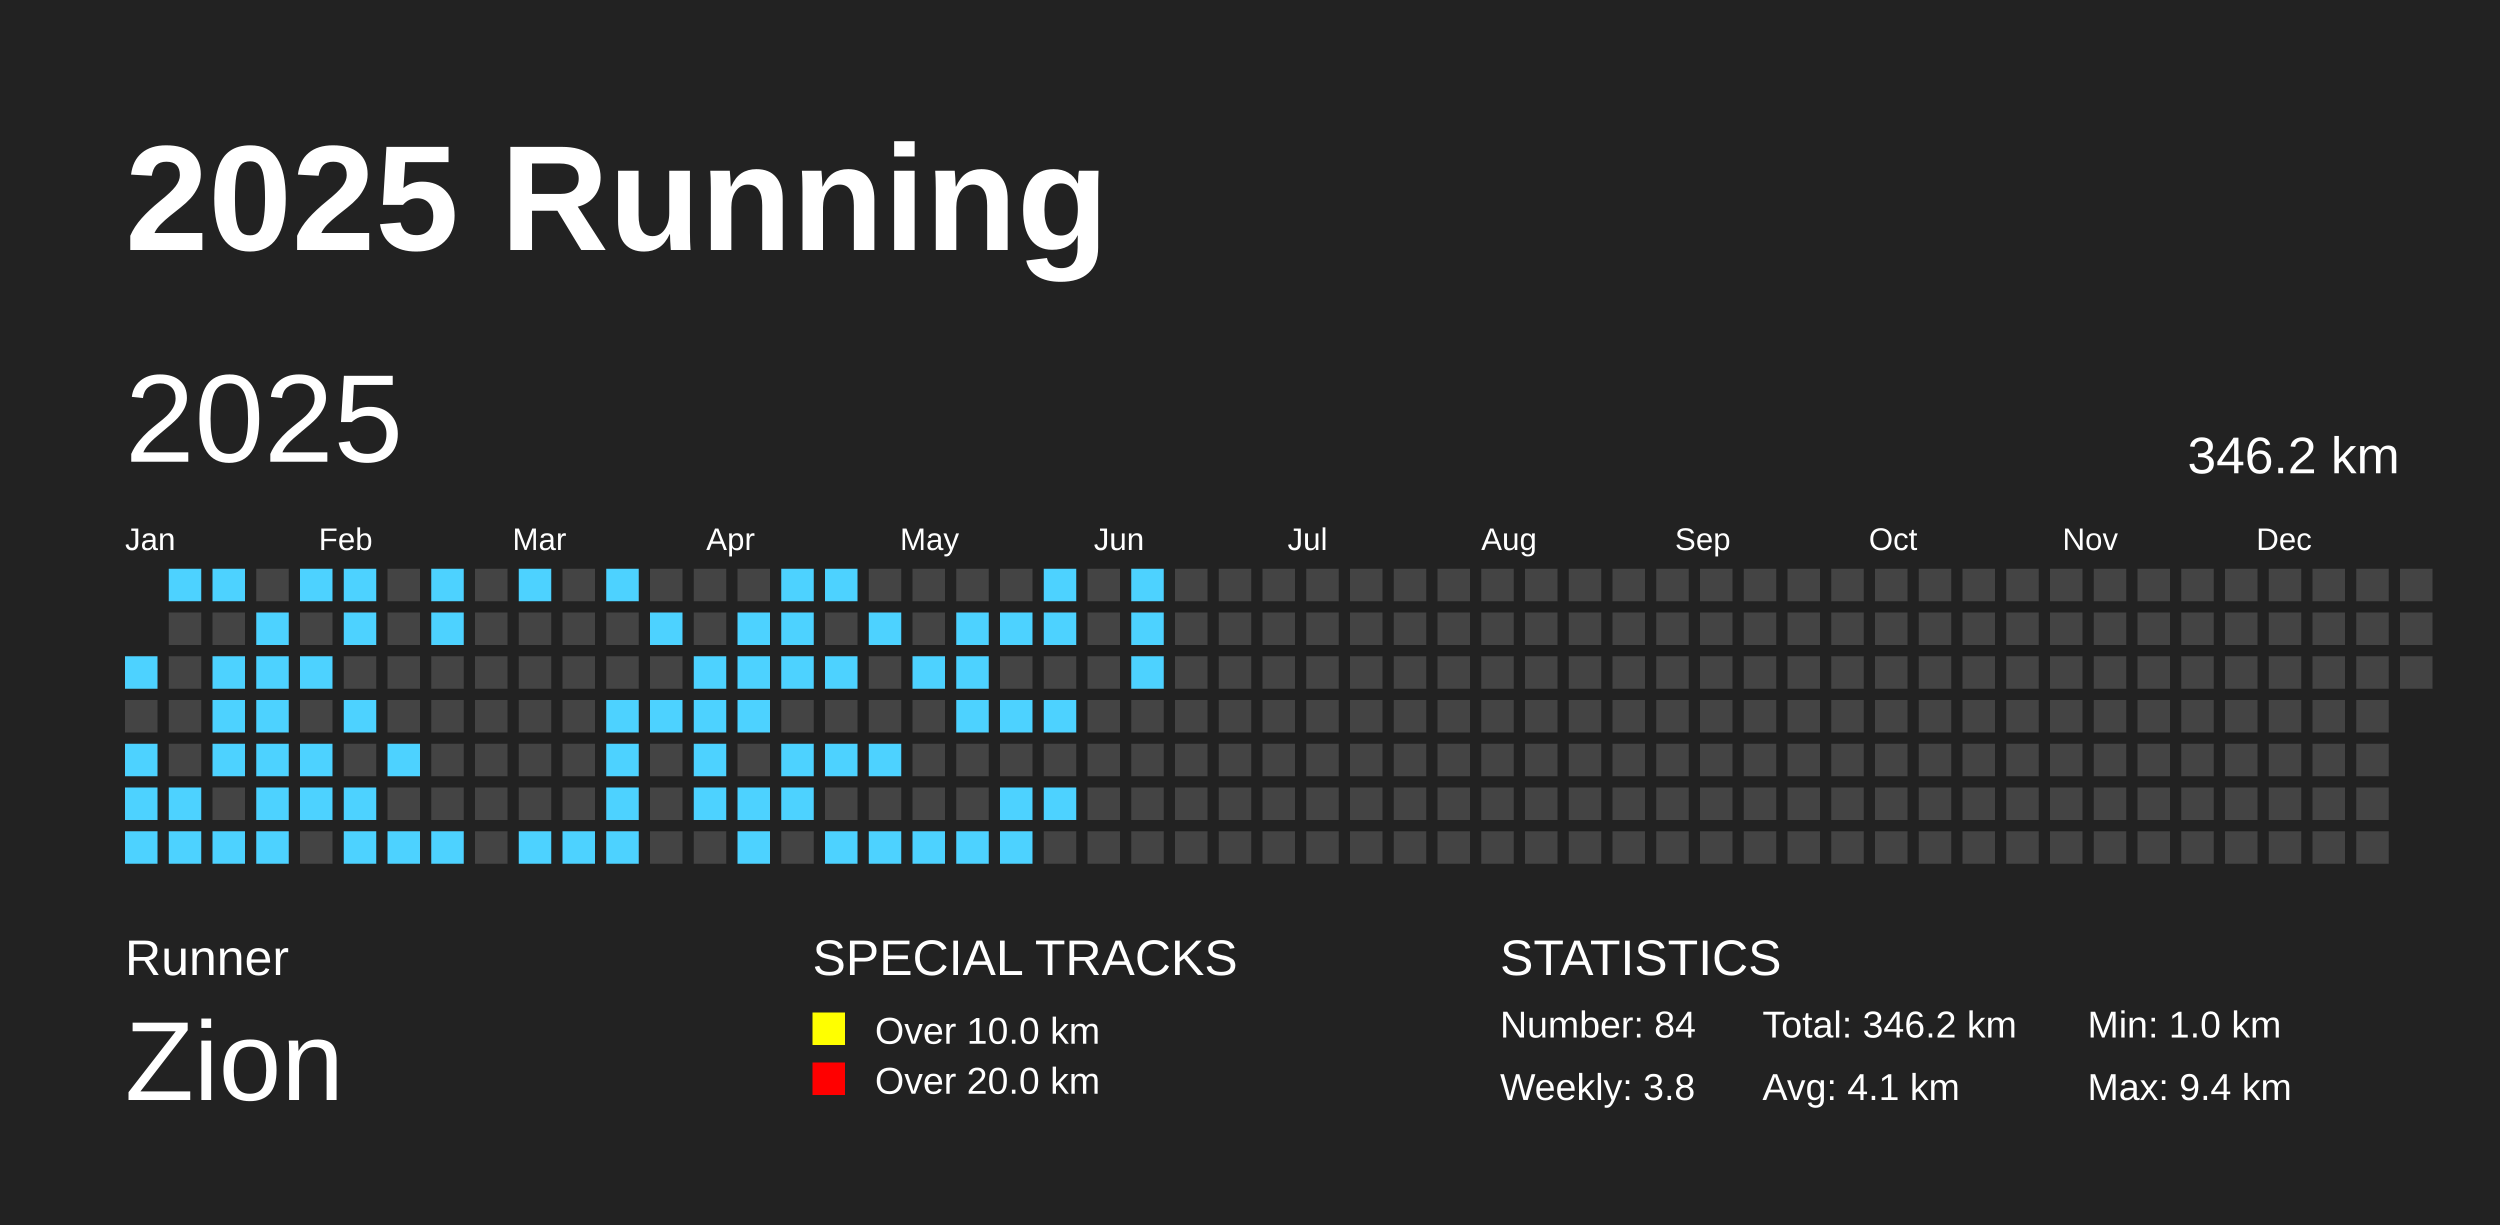
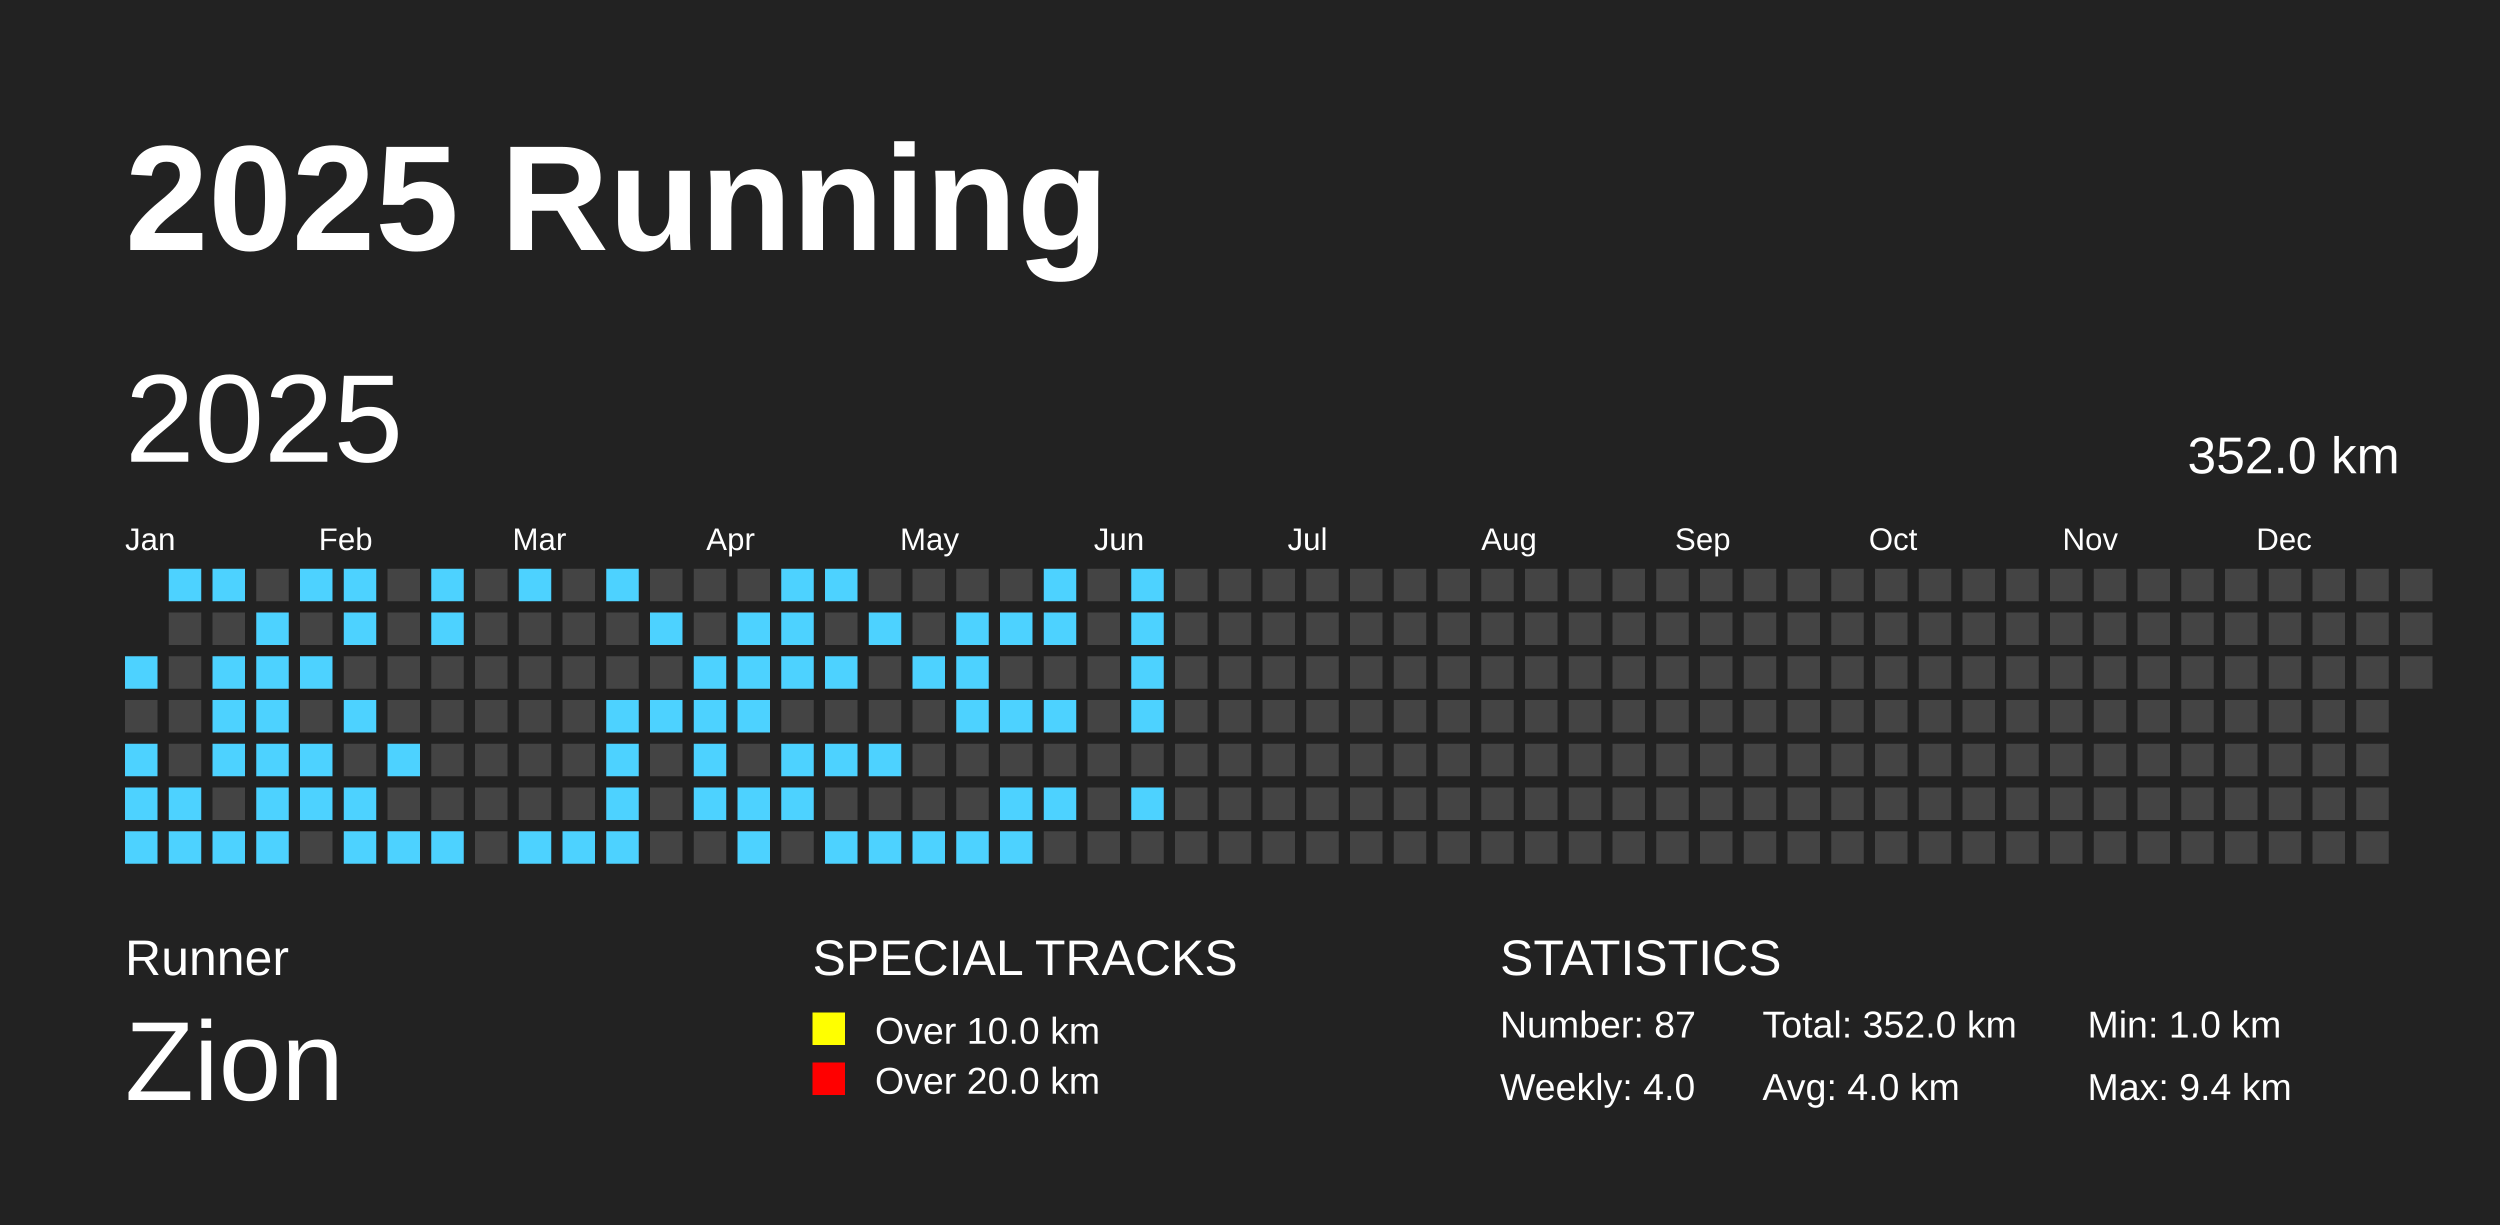
<svg xmlns="http://www.w3.org/2000/svg" baseProfile="full" height="98mm" version="1.1" viewBox="0,0,200,98" width="200mm">
  <defs />
  <rect fill="#222222" height="98" width="200" x="0" y="0" />
  <text fill="#FFFFFF" style="font-size:12px; font-family:Arial; font-weight:bold;" x="10" y="20">2025 Running</text>
  <text fill="#FFFFFF" style="font-size:4px; font-family:Arial" x="10" y="78">Runner</text>
  <text fill="#FFFFFF" style="font-size:9px; font-family:Arial" x="10" y="88">Zion</text>
  <text fill="#FFFFFF" style="font-size:4px; font-family:Arial" x="65" y="78">SPECIAL TRACKS</text>
  <rect fill="yellow" height="2.6" width="2.6" x="65" y="81" />
  <text fill="#FFFFFF" style="font-size:3px; font-family:Arial" x="70" y="83.5">Over 10.0 km</text>
  <rect fill="red" height="2.6" width="2.6" x="65" y="85" />
  <text fill="#FFFFFF" style="font-size:3px; font-family:Arial" x="70" y="87.5">Over 20.0 km</text>
  <text fill="#FFFFFF" style="font-size:4px; font-family:Arial" x="120" y="78">STATISTICS</text>
-   <text fill="#FFFFFF" style="font-size:3px; font-family:Arial" x="120" y="83">Number: 84</text>
-   <text fill="#FFFFFF" style="font-size:3px; font-family:Arial" x="120" y="88">Weekly: 3.8</text>
-   <text fill="#FFFFFF" style="font-size:3px; font-family:Arial" x="141" y="83">Total: 346.2 km</text>
-   <text fill="#FFFFFF" style="font-size:3px; font-family:Arial" x="141" y="88">Avg: 4.1 km</text>
+   <text fill="#FFFFFF" style="font-size:3px; font-family:Arial" x="120" y="83">Number: 87</text>
+   <text fill="#FFFFFF" style="font-size:3px; font-family:Arial" x="120" y="88">Weekly: 4.0</text>
+   <text fill="#FFFFFF" style="font-size:3px; font-family:Arial" x="141" y="83">Total: 352.0 km</text>
+   <text fill="#FFFFFF" style="font-size:3px; font-family:Arial" x="141" y="88">Avg: 4.0 km</text>
  <text fill="#FFFFFF" style="font-size:3px; font-family:Arial" x="167" y="83">Min: 1.0 km</text>
  <text fill="#FFFFFF" style="font-size:3px; font-family:Arial" x="167" y="88">Max: 9.4 km</text>
  <text dominant-baseline="hanging" fill="#FFFFFF" style="font-size:10.0px; font-family:Arial;" x="10" y="30">2025</text>
-   <text dominant-baseline="hanging" fill="#FFFFFF" style="font-size:4.125px; font-family:Arial;" x="175" y="35">346.2 km</text>
+   <text dominant-baseline="hanging" fill="#FFFFFF" style="font-size:4.125px; font-family:Arial;" x="175" y="35">352.0 km</text>
  <text fill="#FFFFFF" style="font-size:2.5px; font-family:Arial" x="10.0" y="44">Jan</text>
  <text fill="#FFFFFF" style="font-size:2.5px; font-family:Arial" x="25.5" y="44">Feb</text>
  <text fill="#FFFFFF" style="font-size:2.5px; font-family:Arial" x="41.0" y="44">Mar</text>
  <text fill="#FFFFFF" style="font-size:2.5px; font-family:Arial" x="56.5" y="44">Apr</text>
  <text fill="#FFFFFF" style="font-size:2.5px; font-family:Arial" x="72.0" y="44">May</text>
  <text fill="#FFFFFF" style="font-size:2.5px; font-family:Arial" x="87.5" y="44">Jun</text>
  <text fill="#FFFFFF" style="font-size:2.5px; font-family:Arial" x="103.0" y="44">Jul</text>
  <text fill="#FFFFFF" style="font-size:2.5px; font-family:Arial" x="118.5" y="44">Aug</text>
  <text fill="#FFFFFF" style="font-size:2.5px; font-family:Arial" x="134.0" y="44">Sep</text>
  <text fill="#FFFFFF" style="font-size:2.5px; font-family:Arial" x="149.5" y="44">Oct</text>
  <text fill="#FFFFFF" style="font-size:2.5px; font-family:Arial" x="165.0" y="44">Nov</text>
  <text fill="#FFFFFF" style="font-size:2.5px; font-family:Arial" x="180.5" y="44">Dec</text>
  <rect fill="#4DD2FF" height="2.6" width="2.6" x="10.0" y="52.5" />
  <rect fill="#444444" height="2.6" width="2.6" x="10.0" y="56.0" />
  <rect fill="#4DD2FF" height="2.6" width="2.6" x="10.0" y="59.5" />
  <rect fill="#4DD2FF" height="2.6" width="2.6" x="10.0" y="63.0" />
  <rect fill="#4DD2FF" height="2.6" width="2.6" x="10.0" y="66.5" />
  <rect fill="#4DD2FF" height="2.6" width="2.6" x="13.5" y="45.5" />
  <rect fill="#444444" height="2.6" width="2.6" x="13.5" y="49.0" />
  <rect fill="#444444" height="2.6" width="2.6" x="13.5" y="52.5" />
  <rect fill="#444444" height="2.6" width="2.6" x="13.5" y="56.0" />
  <rect fill="#444444" height="2.6" width="2.6" x="13.5" y="59.5" />
  <rect fill="#4DD2FF" height="2.6" width="2.6" x="13.5" y="63.0" />
  <rect fill="#4DD2FF" height="2.6" width="2.6" x="13.5" y="66.5" />
  <rect fill="#4DD2FF" height="2.6" width="2.6" x="17.0" y="45.5" />
  <rect fill="#444444" height="2.6" width="2.6" x="17.0" y="49.0" />
  <rect fill="#4DD2FF" height="2.6" width="2.6" x="17.0" y="52.5" />
  <rect fill="#4DD2FF" height="2.6" width="2.6" x="17.0" y="56.0" />
  <rect fill="#4DD2FF" height="2.6" width="2.6" x="17.0" y="59.5" />
  <rect fill="#444444" height="2.6" width="2.6" x="17.0" y="63.0" />
  <rect fill="#4DD2FF" height="2.6" width="2.6" x="17.0" y="66.5" />
  <rect fill="#444444" height="2.6" width="2.6" x="20.5" y="45.5" />
  <rect fill="#4DD2FF" height="2.6" width="2.6" x="20.5" y="49.0" />
  <rect fill="#4DD2FF" height="2.6" width="2.6" x="20.5" y="52.5" />
  <rect fill="#4DD2FF" height="2.6" width="2.6" x="20.5" y="56.0" />
  <rect fill="#4DD2FF" height="2.6" width="2.6" x="20.5" y="59.5" />
  <rect fill="#4DD2FF" height="2.6" width="2.6" x="20.5" y="63.0" />
  <rect fill="#4DD2FF" height="2.6" width="2.6" x="20.5" y="66.5" />
  <rect fill="#4DD2FF" height="2.6" width="2.6" x="24.0" y="45.5" />
  <rect fill="#444444" height="2.6" width="2.6" x="24.0" y="49.0" />
  <rect fill="#4DD2FF" height="2.6" width="2.6" x="24.0" y="52.5" />
  <rect fill="#444444" height="2.6" width="2.6" x="24.0" y="56.0" />
  <rect fill="#4DD2FF" height="2.6" width="2.6" x="24.0" y="59.5" />
  <rect fill="#4DD2FF" height="2.6" width="2.6" x="24.0" y="63.0" />
  <rect fill="#444444" height="2.6" width="2.6" x="24.0" y="66.5" />
  <rect fill="#4DD2FF" height="2.6" width="2.6" x="27.5" y="45.5" />
  <rect fill="#4DD2FF" height="2.6" width="2.6" x="27.5" y="49.0" />
  <rect fill="#444444" height="2.6" width="2.6" x="27.5" y="52.5" />
  <rect fill="#4DD2FF" height="2.6" width="2.6" x="27.5" y="56.0" />
  <rect fill="#444444" height="2.6" width="2.6" x="27.5" y="59.5" />
  <rect fill="#4DD2FF" height="2.6" width="2.6" x="27.5" y="63.0" />
  <rect fill="#4DD2FF" height="2.6" width="2.6" x="27.5" y="66.5" />
  <rect fill="#444444" height="2.6" width="2.6" x="31.0" y="45.5" />
  <rect fill="#444444" height="2.6" width="2.6" x="31.0" y="49.0" />
  <rect fill="#444444" height="2.6" width="2.6" x="31.0" y="52.5" />
  <rect fill="#444444" height="2.6" width="2.6" x="31.0" y="56.0" />
  <rect fill="#4DD2FF" height="2.6" width="2.6" x="31.0" y="59.5" />
  <rect fill="#444444" height="2.6" width="2.6" x="31.0" y="63.0" />
  <rect fill="#4DD2FF" height="2.6" width="2.6" x="31.0" y="66.5" />
  <rect fill="#4DD2FF" height="2.6" width="2.6" x="34.5" y="45.5" />
  <rect fill="#4DD2FF" height="2.6" width="2.6" x="34.5" y="49.0" />
  <rect fill="#444444" height="2.6" width="2.6" x="34.5" y="52.5" />
  <rect fill="#444444" height="2.6" width="2.6" x="34.5" y="56.0" />
  <rect fill="#444444" height="2.6" width="2.6" x="34.5" y="59.5" />
  <rect fill="#444444" height="2.6" width="2.6" x="34.5" y="63.0" />
  <rect fill="#4DD2FF" height="2.6" width="2.6" x="34.5" y="66.5" />
  <rect fill="#444444" height="2.6" width="2.6" x="38.0" y="45.5" />
  <rect fill="#444444" height="2.6" width="2.6" x="38.0" y="49.0" />
  <rect fill="#444444" height="2.6" width="2.6" x="38.0" y="52.5" />
  <rect fill="#444444" height="2.6" width="2.6" x="38.0" y="56.0" />
  <rect fill="#444444" height="2.6" width="2.6" x="38.0" y="59.5" />
  <rect fill="#444444" height="2.6" width="2.6" x="38.0" y="63.0" />
  <rect fill="#444444" height="2.6" width="2.6" x="38.0" y="66.5" />
  <rect fill="#4DD2FF" height="2.6" width="2.6" x="41.5" y="45.5" />
  <rect fill="#444444" height="2.6" width="2.6" x="41.5" y="49.0" />
  <rect fill="#444444" height="2.6" width="2.6" x="41.5" y="52.5" />
  <rect fill="#444444" height="2.6" width="2.6" x="41.5" y="56.0" />
  <rect fill="#444444" height="2.6" width="2.6" x="41.5" y="59.5" />
  <rect fill="#444444" height="2.6" width="2.6" x="41.5" y="63.0" />
  <rect fill="#4DD2FF" height="2.6" width="2.6" x="41.5" y="66.5" />
  <rect fill="#444444" height="2.6" width="2.6" x="45.0" y="45.5" />
  <rect fill="#444444" height="2.6" width="2.6" x="45.0" y="49.0" />
  <rect fill="#444444" height="2.6" width="2.6" x="45.0" y="52.5" />
  <rect fill="#444444" height="2.6" width="2.6" x="45.0" y="56.0" />
  <rect fill="#444444" height="2.6" width="2.6" x="45.0" y="59.5" />
  <rect fill="#444444" height="2.6" width="2.6" x="45.0" y="63.0" />
  <rect fill="#4DD2FF" height="2.6" width="2.6" x="45.0" y="66.5" />
  <rect fill="#4DD2FF" height="2.6" width="2.6" x="48.5" y="45.5" />
  <rect fill="#444444" height="2.6" width="2.6" x="48.5" y="49.0" />
  <rect fill="#444444" height="2.6" width="2.6" x="48.5" y="52.5" />
  <rect fill="#4DD2FF" height="2.6" width="2.6" x="48.5" y="56.0" />
  <rect fill="#4DD2FF" height="2.6" width="2.6" x="48.5" y="59.5" />
  <rect fill="#4DD2FF" height="2.6" width="2.6" x="48.5" y="63.0" />
  <rect fill="#4DD2FF" height="2.6" width="2.6" x="48.5" y="66.5" />
  <rect fill="#444444" height="2.6" width="2.6" x="52.0" y="45.5" />
  <rect fill="#4DD2FF" height="2.6" width="2.6" x="52.0" y="49.0" />
  <rect fill="#444444" height="2.6" width="2.6" x="52.0" y="52.5" />
  <rect fill="#4DD2FF" height="2.6" width="2.6" x="52.0" y="56.0" />
  <rect fill="#444444" height="2.6" width="2.6" x="52.0" y="59.5" />
  <rect fill="#444444" height="2.6" width="2.6" x="52.0" y="63.0" />
  <rect fill="#444444" height="2.6" width="2.6" x="52.0" y="66.5" />
  <rect fill="#444444" height="2.6" width="2.6" x="55.5" y="45.5" />
  <rect fill="#444444" height="2.6" width="2.6" x="55.5" y="49.0" />
  <rect fill="#4DD2FF" height="2.6" width="2.6" x="55.5" y="52.5" />
  <rect fill="#4DD2FF" height="2.6" width="2.6" x="55.5" y="56.0" />
  <rect fill="#4DD2FF" height="2.6" width="2.6" x="55.5" y="59.5" />
  <rect fill="#4DD2FF" height="2.6" width="2.6" x="55.5" y="63.0" />
  <rect fill="#444444" height="2.6" width="2.6" x="55.5" y="66.5" />
  <rect fill="#444444" height="2.6" width="2.6" x="59.0" y="45.5" />
  <rect fill="#4DD2FF" height="2.6" width="2.6" x="59.0" y="49.0" />
  <rect fill="#4DD2FF" height="2.6" width="2.6" x="59.0" y="52.5" />
  <rect fill="#4DD2FF" height="2.6" width="2.6" x="59.0" y="56.0" />
  <rect fill="#444444" height="2.6" width="2.6" x="59.0" y="59.5" />
  <rect fill="#4DD2FF" height="2.6" width="2.6" x="59.0" y="63.0" />
  <rect fill="#4DD2FF" height="2.6" width="2.6" x="59.0" y="66.5" />
  <rect fill="#4DD2FF" height="2.6" width="2.6" x="62.5" y="45.5" />
  <rect fill="#4DD2FF" height="2.6" width="2.6" x="62.5" y="49.0" />
  <rect fill="#4DD2FF" height="2.6" width="2.6" x="62.5" y="52.5" />
  <rect fill="#444444" height="2.6" width="2.6" x="62.5" y="56.0" />
  <rect fill="#4DD2FF" height="2.6" width="2.6" x="62.5" y="59.5" />
  <rect fill="#4DD2FF" height="2.6" width="2.6" x="62.5" y="63.0" />
  <rect fill="#444444" height="2.6" width="2.6" x="62.5" y="66.5" />
  <rect fill="#4DD2FF" height="2.6" width="2.6" x="66.0" y="45.5" />
  <rect fill="#444444" height="2.6" width="2.6" x="66.0" y="49.0" />
  <rect fill="#4DD2FF" height="2.6" width="2.6" x="66.0" y="52.5" />
  <rect fill="#444444" height="2.6" width="2.6" x="66.0" y="56.0" />
  <rect fill="#4DD2FF" height="2.6" width="2.6" x="66.0" y="59.5" />
  <rect fill="#444444" height="2.6" width="2.6" x="66.0" y="63.0" />
  <rect fill="#4DD2FF" height="2.6" width="2.6" x="66.0" y="66.5" />
  <rect fill="#444444" height="2.6" width="2.6" x="69.5" y="45.5" />
  <rect fill="#4DD2FF" height="2.6" width="2.6" x="69.5" y="49.0" />
  <rect fill="#444444" height="2.6" width="2.6" x="69.5" y="52.5" />
  <rect fill="#444444" height="2.6" width="2.6" x="69.5" y="56.0" />
  <rect fill="#4DD2FF" height="2.6" width="2.6" x="69.5" y="59.5" />
  <rect fill="#444444" height="2.6" width="2.6" x="69.5" y="63.0" />
  <rect fill="#4DD2FF" height="2.6" width="2.6" x="69.5" y="66.5" />
  <rect fill="#444444" height="2.6" width="2.6" x="73.0" y="45.5" />
  <rect fill="#444444" height="2.6" width="2.6" x="73.0" y="49.0" />
  <rect fill="#4DD2FF" height="2.6" width="2.6" x="73.0" y="52.5" />
  <rect fill="#444444" height="2.6" width="2.6" x="73.0" y="56.0" />
  <rect fill="#444444" height="2.6" width="2.6" x="73.0" y="59.5" />
  <rect fill="#444444" height="2.6" width="2.6" x="73.0" y="63.0" />
  <rect fill="#4DD2FF" height="2.6" width="2.6" x="73.0" y="66.5" />
  <rect fill="#444444" height="2.6" width="2.6" x="76.5" y="45.5" />
  <rect fill="#4DD2FF" height="2.6" width="2.6" x="76.5" y="49.0" />
  <rect fill="#4DD2FF" height="2.6" width="2.6" x="76.5" y="52.5" />
  <rect fill="#4DD2FF" height="2.6" width="2.6" x="76.5" y="56.0" />
  <rect fill="#444444" height="2.6" width="2.6" x="76.5" y="59.5" />
  <rect fill="#444444" height="2.6" width="2.6" x="76.5" y="63.0" />
  <rect fill="#4DD2FF" height="2.6" width="2.6" x="76.5" y="66.5" />
  <rect fill="#444444" height="2.6" width="2.6" x="80.0" y="45.5" />
  <rect fill="#4DD2FF" height="2.6" width="2.6" x="80.0" y="49.0" />
  <rect fill="#444444" height="2.6" width="2.6" x="80.0" y="52.5" />
  <rect fill="#4DD2FF" height="2.6" width="2.6" x="80.0" y="56.0" />
  <rect fill="#444444" height="2.6" width="2.6" x="80.0" y="59.5" />
  <rect fill="#4DD2FF" height="2.6" width="2.6" x="80.0" y="63.0" />
  <rect fill="#4DD2FF" height="2.6" width="2.6" x="80.0" y="66.5" />
  <rect fill="#4DD2FF" height="2.6" width="2.6" x="83.5" y="45.5" />
  <rect fill="#4DD2FF" height="2.6" width="2.6" x="83.5" y="49.0" />
  <rect fill="#444444" height="2.6" width="2.6" x="83.5" y="52.5" />
  <rect fill="#4DD2FF" height="2.6" width="2.6" x="83.5" y="56.0" />
  <rect fill="#444444" height="2.6" width="2.6" x="83.5" y="59.5" />
  <rect fill="#4DD2FF" height="2.6" width="2.6" x="83.5" y="63.0" />
  <rect fill="#444444" height="2.6" width="2.6" x="83.5" y="66.5" />
  <rect fill="#444444" height="2.6" width="2.6" x="87.0" y="45.5" />
  <rect fill="#444444" height="2.6" width="2.6" x="87.0" y="49.0" />
  <rect fill="#444444" height="2.6" width="2.6" x="87.0" y="52.5" />
  <rect fill="#444444" height="2.6" width="2.6" x="87.0" y="56.0" />
  <rect fill="#444444" height="2.6" width="2.6" x="87.0" y="59.5" />
  <rect fill="#444444" height="2.6" width="2.6" x="87.0" y="63.0" />
  <rect fill="#444444" height="2.6" width="2.6" x="87.0" y="66.5" />
  <rect fill="#4DD2FF" height="2.6" width="2.6" x="90.5" y="45.5" />
  <rect fill="#4DD2FF" height="2.6" width="2.6" x="90.5" y="49.0" />
  <rect fill="#4DD2FF" height="2.6" width="2.6" x="90.5" y="52.5" />
-   <rect fill="#444444" height="2.6" width="2.6" x="90.5" y="56.0" />
+   <rect fill="#4DD2FF" height="2.6" width="2.6" x="90.5" y="56.0" />
  <rect fill="#444444" height="2.6" width="2.6" x="90.5" y="59.5" />
-   <rect fill="#444444" height="2.6" width="2.6" x="90.5" y="63.0" />
+   <rect fill="#4DD2FF" height="2.6" width="2.6" x="90.5" y="63.0" />
  <rect fill="#444444" height="2.6" width="2.6" x="90.5" y="66.5" />
  <rect fill="#444444" height="2.6" width="2.6" x="94.0" y="45.5" />
  <rect fill="#444444" height="2.6" width="2.6" x="94.0" y="49.0" />
  <rect fill="#444444" height="2.6" width="2.6" x="94.0" y="52.5" />
  <rect fill="#444444" height="2.6" width="2.6" x="94.0" y="56.0" />
  <rect fill="#444444" height="2.6" width="2.6" x="94.0" y="59.5" />
  <rect fill="#444444" height="2.6" width="2.6" x="94.0" y="63.0" />
  <rect fill="#444444" height="2.6" width="2.6" x="94.0" y="66.5" />
  <rect fill="#444444" height="2.6" width="2.6" x="97.5" y="45.5" />
  <rect fill="#444444" height="2.6" width="2.6" x="97.5" y="49.0" />
  <rect fill="#444444" height="2.6" width="2.6" x="97.5" y="52.5" />
  <rect fill="#444444" height="2.6" width="2.6" x="97.5" y="56.0" />
  <rect fill="#444444" height="2.6" width="2.6" x="97.5" y="59.5" />
  <rect fill="#444444" height="2.6" width="2.6" x="97.5" y="63.0" />
  <rect fill="#444444" height="2.6" width="2.6" x="97.5" y="66.5" />
  <rect fill="#444444" height="2.6" width="2.6" x="101.0" y="45.5" />
  <rect fill="#444444" height="2.6" width="2.6" x="101.0" y="49.0" />
  <rect fill="#444444" height="2.6" width="2.6" x="101.0" y="52.5" />
  <rect fill="#444444" height="2.6" width="2.6" x="101.0" y="56.0" />
  <rect fill="#444444" height="2.6" width="2.6" x="101.0" y="59.5" />
  <rect fill="#444444" height="2.6" width="2.6" x="101.0" y="63.0" />
  <rect fill="#444444" height="2.6" width="2.6" x="101.0" y="66.5" />
  <rect fill="#444444" height="2.6" width="2.6" x="104.5" y="45.5" />
  <rect fill="#444444" height="2.6" width="2.6" x="104.5" y="49.0" />
  <rect fill="#444444" height="2.6" width="2.6" x="104.5" y="52.5" />
  <rect fill="#444444" height="2.6" width="2.6" x="104.5" y="56.0" />
  <rect fill="#444444" height="2.6" width="2.6" x="104.5" y="59.5" />
  <rect fill="#444444" height="2.6" width="2.6" x="104.5" y="63.0" />
  <rect fill="#444444" height="2.6" width="2.6" x="104.5" y="66.5" />
  <rect fill="#444444" height="2.6" width="2.6" x="108.0" y="45.5" />
  <rect fill="#444444" height="2.6" width="2.6" x="108.0" y="49.0" />
  <rect fill="#444444" height="2.6" width="2.6" x="108.0" y="52.5" />
  <rect fill="#444444" height="2.6" width="2.6" x="108.0" y="56.0" />
  <rect fill="#444444" height="2.6" width="2.6" x="108.0" y="59.5" />
  <rect fill="#444444" height="2.6" width="2.6" x="108.0" y="63.0" />
  <rect fill="#444444" height="2.6" width="2.6" x="108.0" y="66.5" />
  <rect fill="#444444" height="2.6" width="2.6" x="111.5" y="45.5" />
  <rect fill="#444444" height="2.6" width="2.6" x="111.5" y="49.0" />
  <rect fill="#444444" height="2.6" width="2.6" x="111.5" y="52.5" />
  <rect fill="#444444" height="2.6" width="2.6" x="111.5" y="56.0" />
  <rect fill="#444444" height="2.6" width="2.6" x="111.5" y="59.5" />
  <rect fill="#444444" height="2.6" width="2.6" x="111.5" y="63.0" />
  <rect fill="#444444" height="2.6" width="2.6" x="111.5" y="66.5" />
  <rect fill="#444444" height="2.6" width="2.6" x="115.0" y="45.5" />
  <rect fill="#444444" height="2.6" width="2.6" x="115.0" y="49.0" />
  <rect fill="#444444" height="2.6" width="2.6" x="115.0" y="52.5" />
  <rect fill="#444444" height="2.6" width="2.6" x="115.0" y="56.0" />
  <rect fill="#444444" height="2.6" width="2.6" x="115.0" y="59.5" />
  <rect fill="#444444" height="2.6" width="2.6" x="115.0" y="63.0" />
  <rect fill="#444444" height="2.6" width="2.6" x="115.0" y="66.5" />
  <rect fill="#444444" height="2.6" width="2.6" x="118.5" y="45.5" />
  <rect fill="#444444" height="2.6" width="2.6" x="118.5" y="49.0" />
  <rect fill="#444444" height="2.6" width="2.6" x="118.5" y="52.5" />
  <rect fill="#444444" height="2.6" width="2.6" x="118.5" y="56.0" />
  <rect fill="#444444" height="2.6" width="2.6" x="118.5" y="59.5" />
  <rect fill="#444444" height="2.6" width="2.6" x="118.5" y="63.0" />
  <rect fill="#444444" height="2.6" width="2.6" x="118.5" y="66.5" />
  <rect fill="#444444" height="2.6" width="2.6" x="122.0" y="45.5" />
  <rect fill="#444444" height="2.6" width="2.6" x="122.0" y="49.0" />
  <rect fill="#444444" height="2.6" width="2.6" x="122.0" y="52.5" />
  <rect fill="#444444" height="2.6" width="2.6" x="122.0" y="56.0" />
  <rect fill="#444444" height="2.6" width="2.6" x="122.0" y="59.5" />
  <rect fill="#444444" height="2.6" width="2.6" x="122.0" y="63.0" />
  <rect fill="#444444" height="2.6" width="2.6" x="122.0" y="66.5" />
  <rect fill="#444444" height="2.6" width="2.6" x="125.5" y="45.5" />
  <rect fill="#444444" height="2.6" width="2.6" x="125.5" y="49.0" />
  <rect fill="#444444" height="2.6" width="2.6" x="125.5" y="52.5" />
  <rect fill="#444444" height="2.6" width="2.6" x="125.5" y="56.0" />
  <rect fill="#444444" height="2.6" width="2.6" x="125.5" y="59.5" />
  <rect fill="#444444" height="2.6" width="2.6" x="125.5" y="63.0" />
  <rect fill="#444444" height="2.6" width="2.6" x="125.5" y="66.5" />
  <rect fill="#444444" height="2.6" width="2.6" x="129.0" y="45.5" />
  <rect fill="#444444" height="2.6" width="2.6" x="129.0" y="49.0" />
  <rect fill="#444444" height="2.6" width="2.6" x="129.0" y="52.5" />
  <rect fill="#444444" height="2.6" width="2.6" x="129.0" y="56.0" />
  <rect fill="#444444" height="2.6" width="2.6" x="129.0" y="59.5" />
  <rect fill="#444444" height="2.6" width="2.6" x="129.0" y="63.0" />
  <rect fill="#444444" height="2.6" width="2.6" x="129.0" y="66.5" />
  <rect fill="#444444" height="2.6" width="2.6" x="132.5" y="45.5" />
  <rect fill="#444444" height="2.6" width="2.6" x="132.5" y="49.0" />
  <rect fill="#444444" height="2.6" width="2.6" x="132.5" y="52.5" />
  <rect fill="#444444" height="2.6" width="2.6" x="132.5" y="56.0" />
  <rect fill="#444444" height="2.6" width="2.6" x="132.5" y="59.5" />
  <rect fill="#444444" height="2.6" width="2.6" x="132.5" y="63.0" />
  <rect fill="#444444" height="2.6" width="2.6" x="132.5" y="66.5" />
  <rect fill="#444444" height="2.6" width="2.6" x="136.0" y="45.5" />
  <rect fill="#444444" height="2.6" width="2.6" x="136.0" y="49.0" />
  <rect fill="#444444" height="2.6" width="2.6" x="136.0" y="52.5" />
  <rect fill="#444444" height="2.6" width="2.6" x="136.0" y="56.0" />
  <rect fill="#444444" height="2.6" width="2.6" x="136.0" y="59.5" />
  <rect fill="#444444" height="2.6" width="2.6" x="136.0" y="63.0" />
  <rect fill="#444444" height="2.6" width="2.6" x="136.0" y="66.5" />
  <rect fill="#444444" height="2.6" width="2.6" x="139.5" y="45.5" />
  <rect fill="#444444" height="2.6" width="2.6" x="139.5" y="49.0" />
  <rect fill="#444444" height="2.6" width="2.6" x="139.5" y="52.5" />
  <rect fill="#444444" height="2.6" width="2.6" x="139.5" y="56.0" />
  <rect fill="#444444" height="2.6" width="2.6" x="139.5" y="59.5" />
  <rect fill="#444444" height="2.6" width="2.6" x="139.5" y="63.0" />
  <rect fill="#444444" height="2.6" width="2.6" x="139.5" y="66.5" />
  <rect fill="#444444" height="2.6" width="2.6" x="143.0" y="45.5" />
  <rect fill="#444444" height="2.6" width="2.6" x="143.0" y="49.0" />
  <rect fill="#444444" height="2.6" width="2.6" x="143.0" y="52.5" />
  <rect fill="#444444" height="2.6" width="2.6" x="143.0" y="56.0" />
  <rect fill="#444444" height="2.6" width="2.6" x="143.0" y="59.5" />
  <rect fill="#444444" height="2.6" width="2.6" x="143.0" y="63.0" />
  <rect fill="#444444" height="2.6" width="2.6" x="143.0" y="66.5" />
  <rect fill="#444444" height="2.6" width="2.6" x="146.5" y="45.5" />
  <rect fill="#444444" height="2.6" width="2.6" x="146.5" y="49.0" />
  <rect fill="#444444" height="2.6" width="2.6" x="146.5" y="52.5" />
  <rect fill="#444444" height="2.6" width="2.6" x="146.5" y="56.0" />
  <rect fill="#444444" height="2.6" width="2.6" x="146.5" y="59.5" />
  <rect fill="#444444" height="2.6" width="2.6" x="146.5" y="63.0" />
  <rect fill="#444444" height="2.6" width="2.6" x="146.5" y="66.5" />
  <rect fill="#444444" height="2.6" width="2.6" x="150.0" y="45.5" />
  <rect fill="#444444" height="2.6" width="2.6" x="150.0" y="49.0" />
  <rect fill="#444444" height="2.6" width="2.6" x="150.0" y="52.5" />
  <rect fill="#444444" height="2.6" width="2.6" x="150.0" y="56.0" />
  <rect fill="#444444" height="2.6" width="2.6" x="150.0" y="59.5" />
  <rect fill="#444444" height="2.6" width="2.6" x="150.0" y="63.0" />
  <rect fill="#444444" height="2.6" width="2.6" x="150.0" y="66.5" />
  <rect fill="#444444" height="2.6" width="2.6" x="153.5" y="45.5" />
  <rect fill="#444444" height="2.6" width="2.6" x="153.5" y="49.0" />
  <rect fill="#444444" height="2.6" width="2.6" x="153.5" y="52.5" />
  <rect fill="#444444" height="2.6" width="2.6" x="153.5" y="56.0" />
  <rect fill="#444444" height="2.6" width="2.6" x="153.5" y="59.5" />
  <rect fill="#444444" height="2.6" width="2.6" x="153.5" y="63.0" />
  <rect fill="#444444" height="2.6" width="2.6" x="153.5" y="66.5" />
  <rect fill="#444444" height="2.6" width="2.6" x="157.0" y="45.5" />
  <rect fill="#444444" height="2.6" width="2.6" x="157.0" y="49.0" />
  <rect fill="#444444" height="2.6" width="2.6" x="157.0" y="52.5" />
  <rect fill="#444444" height="2.6" width="2.6" x="157.0" y="56.0" />
  <rect fill="#444444" height="2.6" width="2.6" x="157.0" y="59.5" />
  <rect fill="#444444" height="2.6" width="2.6" x="157.0" y="63.0" />
  <rect fill="#444444" height="2.6" width="2.6" x="157.0" y="66.5" />
  <rect fill="#444444" height="2.6" width="2.6" x="160.5" y="45.5" />
  <rect fill="#444444" height="2.6" width="2.6" x="160.5" y="49.0" />
  <rect fill="#444444" height="2.6" width="2.6" x="160.5" y="52.5" />
  <rect fill="#444444" height="2.6" width="2.6" x="160.5" y="56.0" />
  <rect fill="#444444" height="2.6" width="2.6" x="160.5" y="59.5" />
  <rect fill="#444444" height="2.6" width="2.6" x="160.5" y="63.0" />
  <rect fill="#444444" height="2.6" width="2.6" x="160.5" y="66.5" />
  <rect fill="#444444" height="2.6" width="2.6" x="164.0" y="45.5" />
  <rect fill="#444444" height="2.6" width="2.6" x="164.0" y="49.0" />
  <rect fill="#444444" height="2.6" width="2.6" x="164.0" y="52.5" />
  <rect fill="#444444" height="2.6" width="2.6" x="164.0" y="56.0" />
  <rect fill="#444444" height="2.6" width="2.6" x="164.0" y="59.5" />
  <rect fill="#444444" height="2.6" width="2.6" x="164.0" y="63.0" />
  <rect fill="#444444" height="2.6" width="2.6" x="164.0" y="66.5" />
  <rect fill="#444444" height="2.6" width="2.6" x="167.5" y="45.5" />
  <rect fill="#444444" height="2.6" width="2.6" x="167.5" y="49.0" />
  <rect fill="#444444" height="2.6" width="2.6" x="167.5" y="52.5" />
  <rect fill="#444444" height="2.6" width="2.6" x="167.5" y="56.0" />
  <rect fill="#444444" height="2.6" width="2.6" x="167.5" y="59.5" />
  <rect fill="#444444" height="2.6" width="2.6" x="167.5" y="63.0" />
  <rect fill="#444444" height="2.6" width="2.6" x="167.5" y="66.5" />
  <rect fill="#444444" height="2.6" width="2.6" x="171.0" y="45.5" />
  <rect fill="#444444" height="2.6" width="2.6" x="171.0" y="49.0" />
  <rect fill="#444444" height="2.6" width="2.6" x="171.0" y="52.5" />
  <rect fill="#444444" height="2.6" width="2.6" x="171.0" y="56.0" />
  <rect fill="#444444" height="2.6" width="2.6" x="171.0" y="59.5" />
  <rect fill="#444444" height="2.6" width="2.6" x="171.0" y="63.0" />
  <rect fill="#444444" height="2.6" width="2.6" x="171.0" y="66.5" />
  <rect fill="#444444" height="2.6" width="2.6" x="174.5" y="45.5" />
  <rect fill="#444444" height="2.6" width="2.6" x="174.5" y="49.0" />
  <rect fill="#444444" height="2.6" width="2.6" x="174.5" y="52.5" />
  <rect fill="#444444" height="2.6" width="2.6" x="174.5" y="56.0" />
  <rect fill="#444444" height="2.6" width="2.6" x="174.5" y="59.5" />
  <rect fill="#444444" height="2.6" width="2.6" x="174.5" y="63.0" />
  <rect fill="#444444" height="2.6" width="2.6" x="174.5" y="66.5" />
  <rect fill="#444444" height="2.6" width="2.6" x="178.0" y="45.5" />
  <rect fill="#444444" height="2.6" width="2.6" x="178.0" y="49.0" />
  <rect fill="#444444" height="2.6" width="2.6" x="178.0" y="52.5" />
  <rect fill="#444444" height="2.6" width="2.6" x="178.0" y="56.0" />
  <rect fill="#444444" height="2.6" width="2.6" x="178.0" y="59.5" />
  <rect fill="#444444" height="2.6" width="2.6" x="178.0" y="63.0" />
  <rect fill="#444444" height="2.6" width="2.6" x="178.0" y="66.5" />
  <rect fill="#444444" height="2.6" width="2.6" x="181.5" y="45.5" />
  <rect fill="#444444" height="2.6" width="2.6" x="181.5" y="49.0" />
  <rect fill="#444444" height="2.6" width="2.6" x="181.5" y="52.5" />
  <rect fill="#444444" height="2.6" width="2.6" x="181.5" y="56.0" />
  <rect fill="#444444" height="2.6" width="2.6" x="181.5" y="59.5" />
  <rect fill="#444444" height="2.6" width="2.6" x="181.5" y="63.0" />
  <rect fill="#444444" height="2.6" width="2.6" x="181.5" y="66.5" />
  <rect fill="#444444" height="2.6" width="2.6" x="185.0" y="45.5" />
  <rect fill="#444444" height="2.6" width="2.6" x="185.0" y="49.0" />
  <rect fill="#444444" height="2.6" width="2.6" x="185.0" y="52.5" />
  <rect fill="#444444" height="2.6" width="2.6" x="185.0" y="56.0" />
  <rect fill="#444444" height="2.6" width="2.6" x="185.0" y="59.5" />
  <rect fill="#444444" height="2.6" width="2.6" x="185.0" y="63.0" />
  <rect fill="#444444" height="2.6" width="2.6" x="185.0" y="66.5" />
  <rect fill="#444444" height="2.6" width="2.6" x="188.5" y="45.5" />
  <rect fill="#444444" height="2.6" width="2.6" x="188.5" y="49.0" />
  <rect fill="#444444" height="2.6" width="2.6" x="188.5" y="52.5" />
  <rect fill="#444444" height="2.6" width="2.6" x="188.5" y="56.0" />
  <rect fill="#444444" height="2.6" width="2.6" x="188.5" y="59.5" />
  <rect fill="#444444" height="2.6" width="2.6" x="188.5" y="63.0" />
  <rect fill="#444444" height="2.6" width="2.6" x="188.5" y="66.5" />
  <rect fill="#444444" height="2.6" width="2.6" x="192.0" y="45.5" />
  <rect fill="#444444" height="2.6" width="2.6" x="192.0" y="49.0" />
  <rect fill="#444444" height="2.6" width="2.6" x="192.0" y="52.5" />
</svg>
